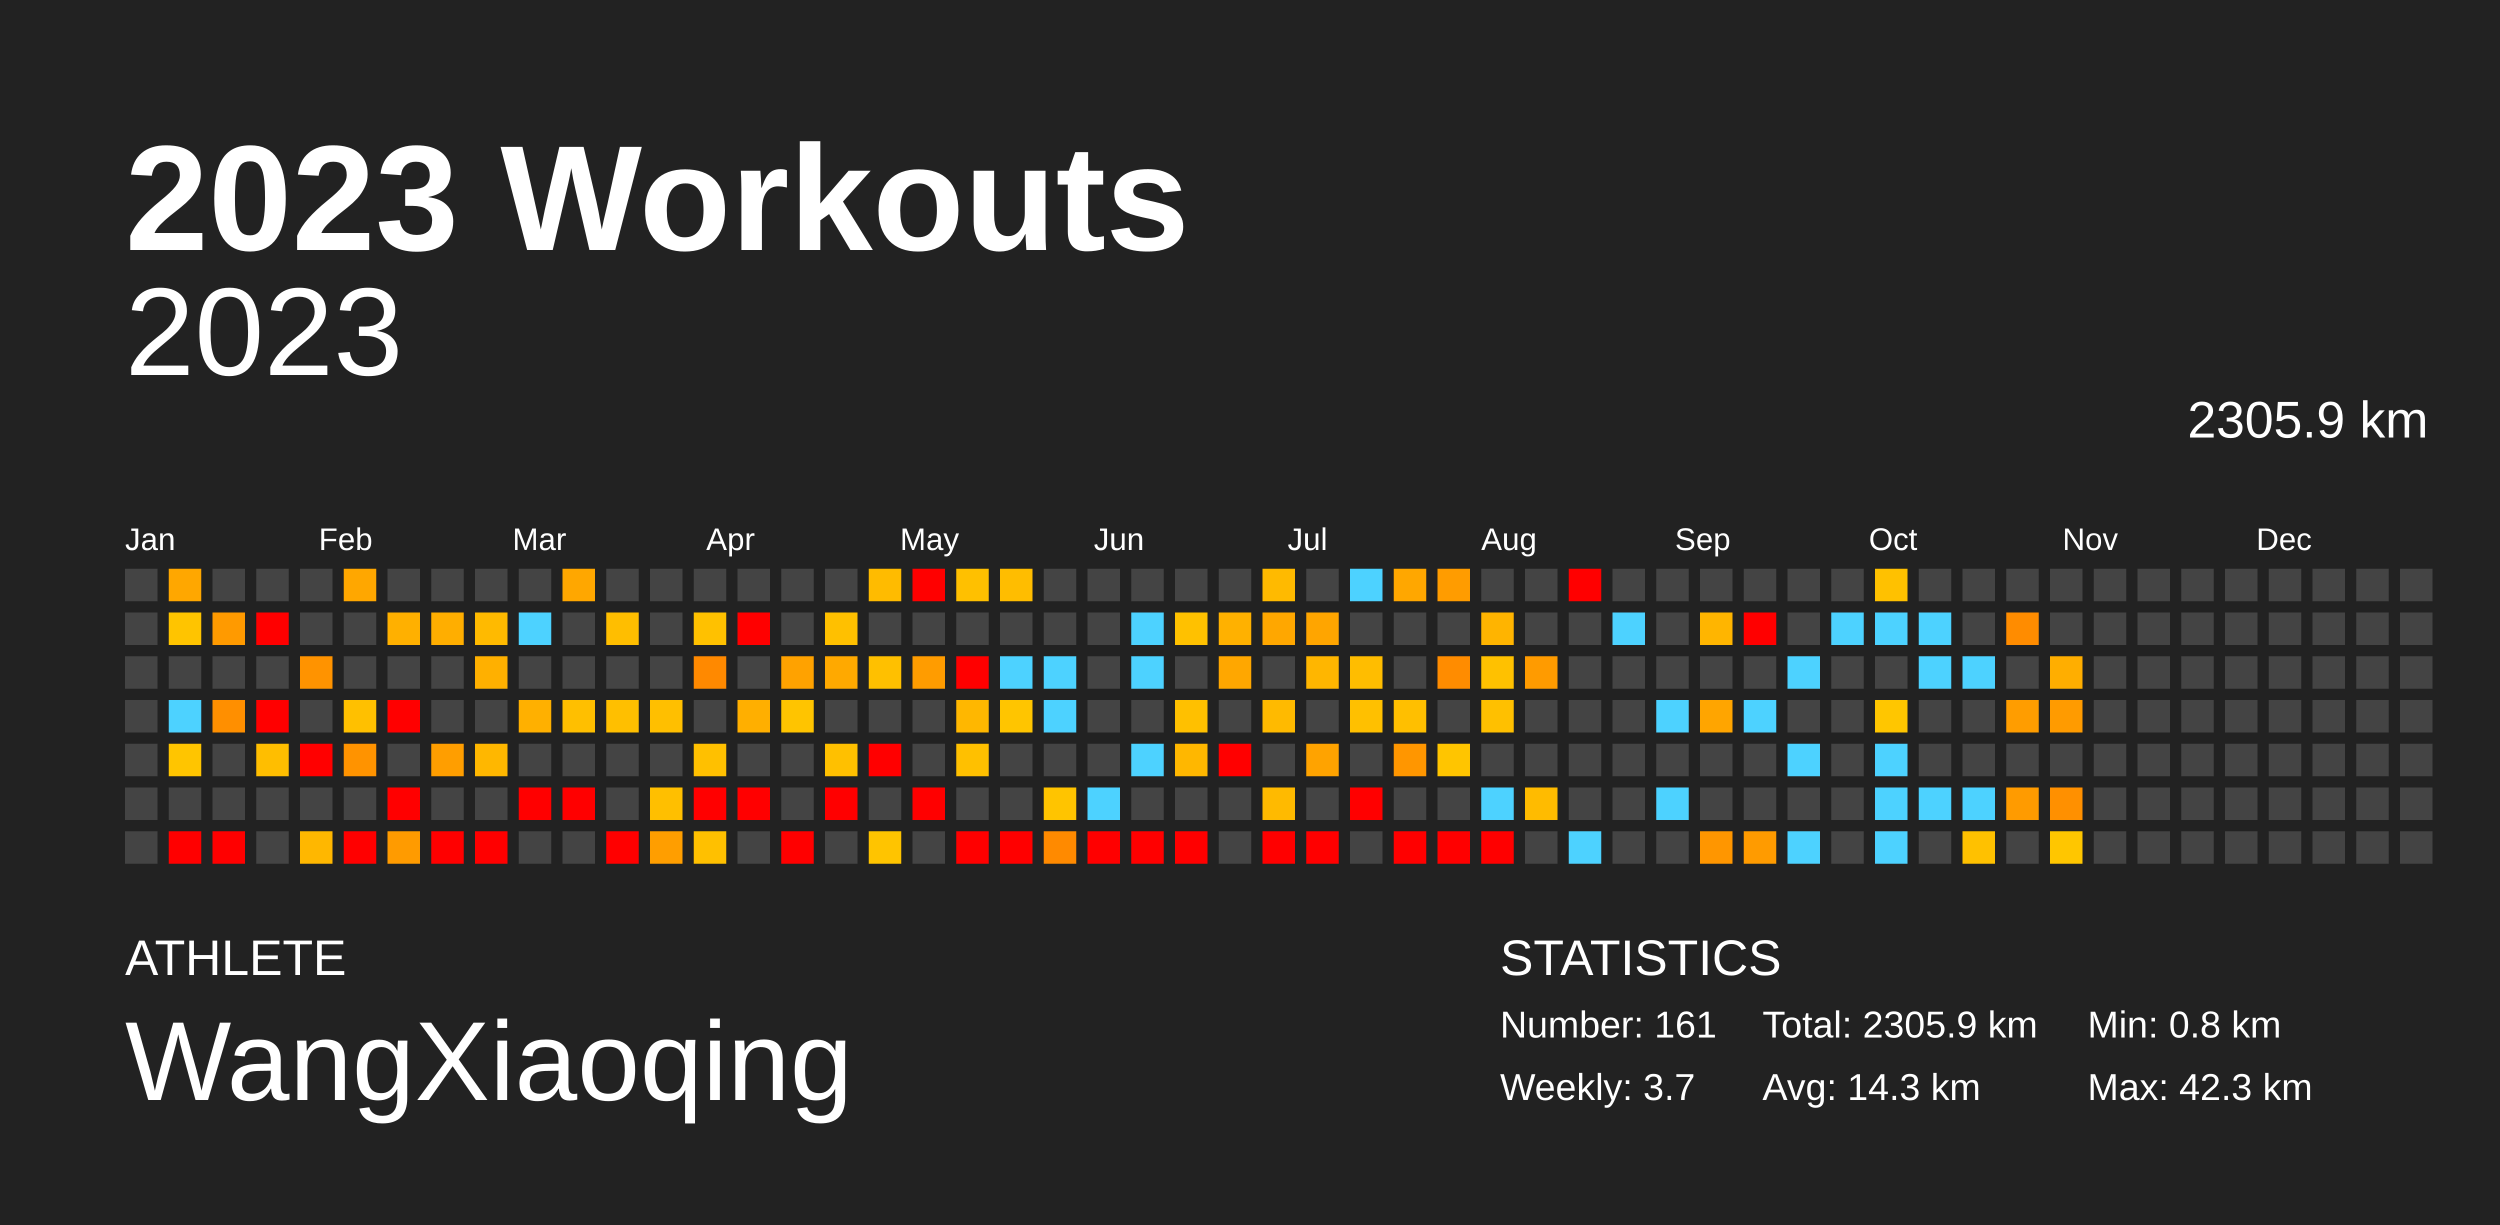
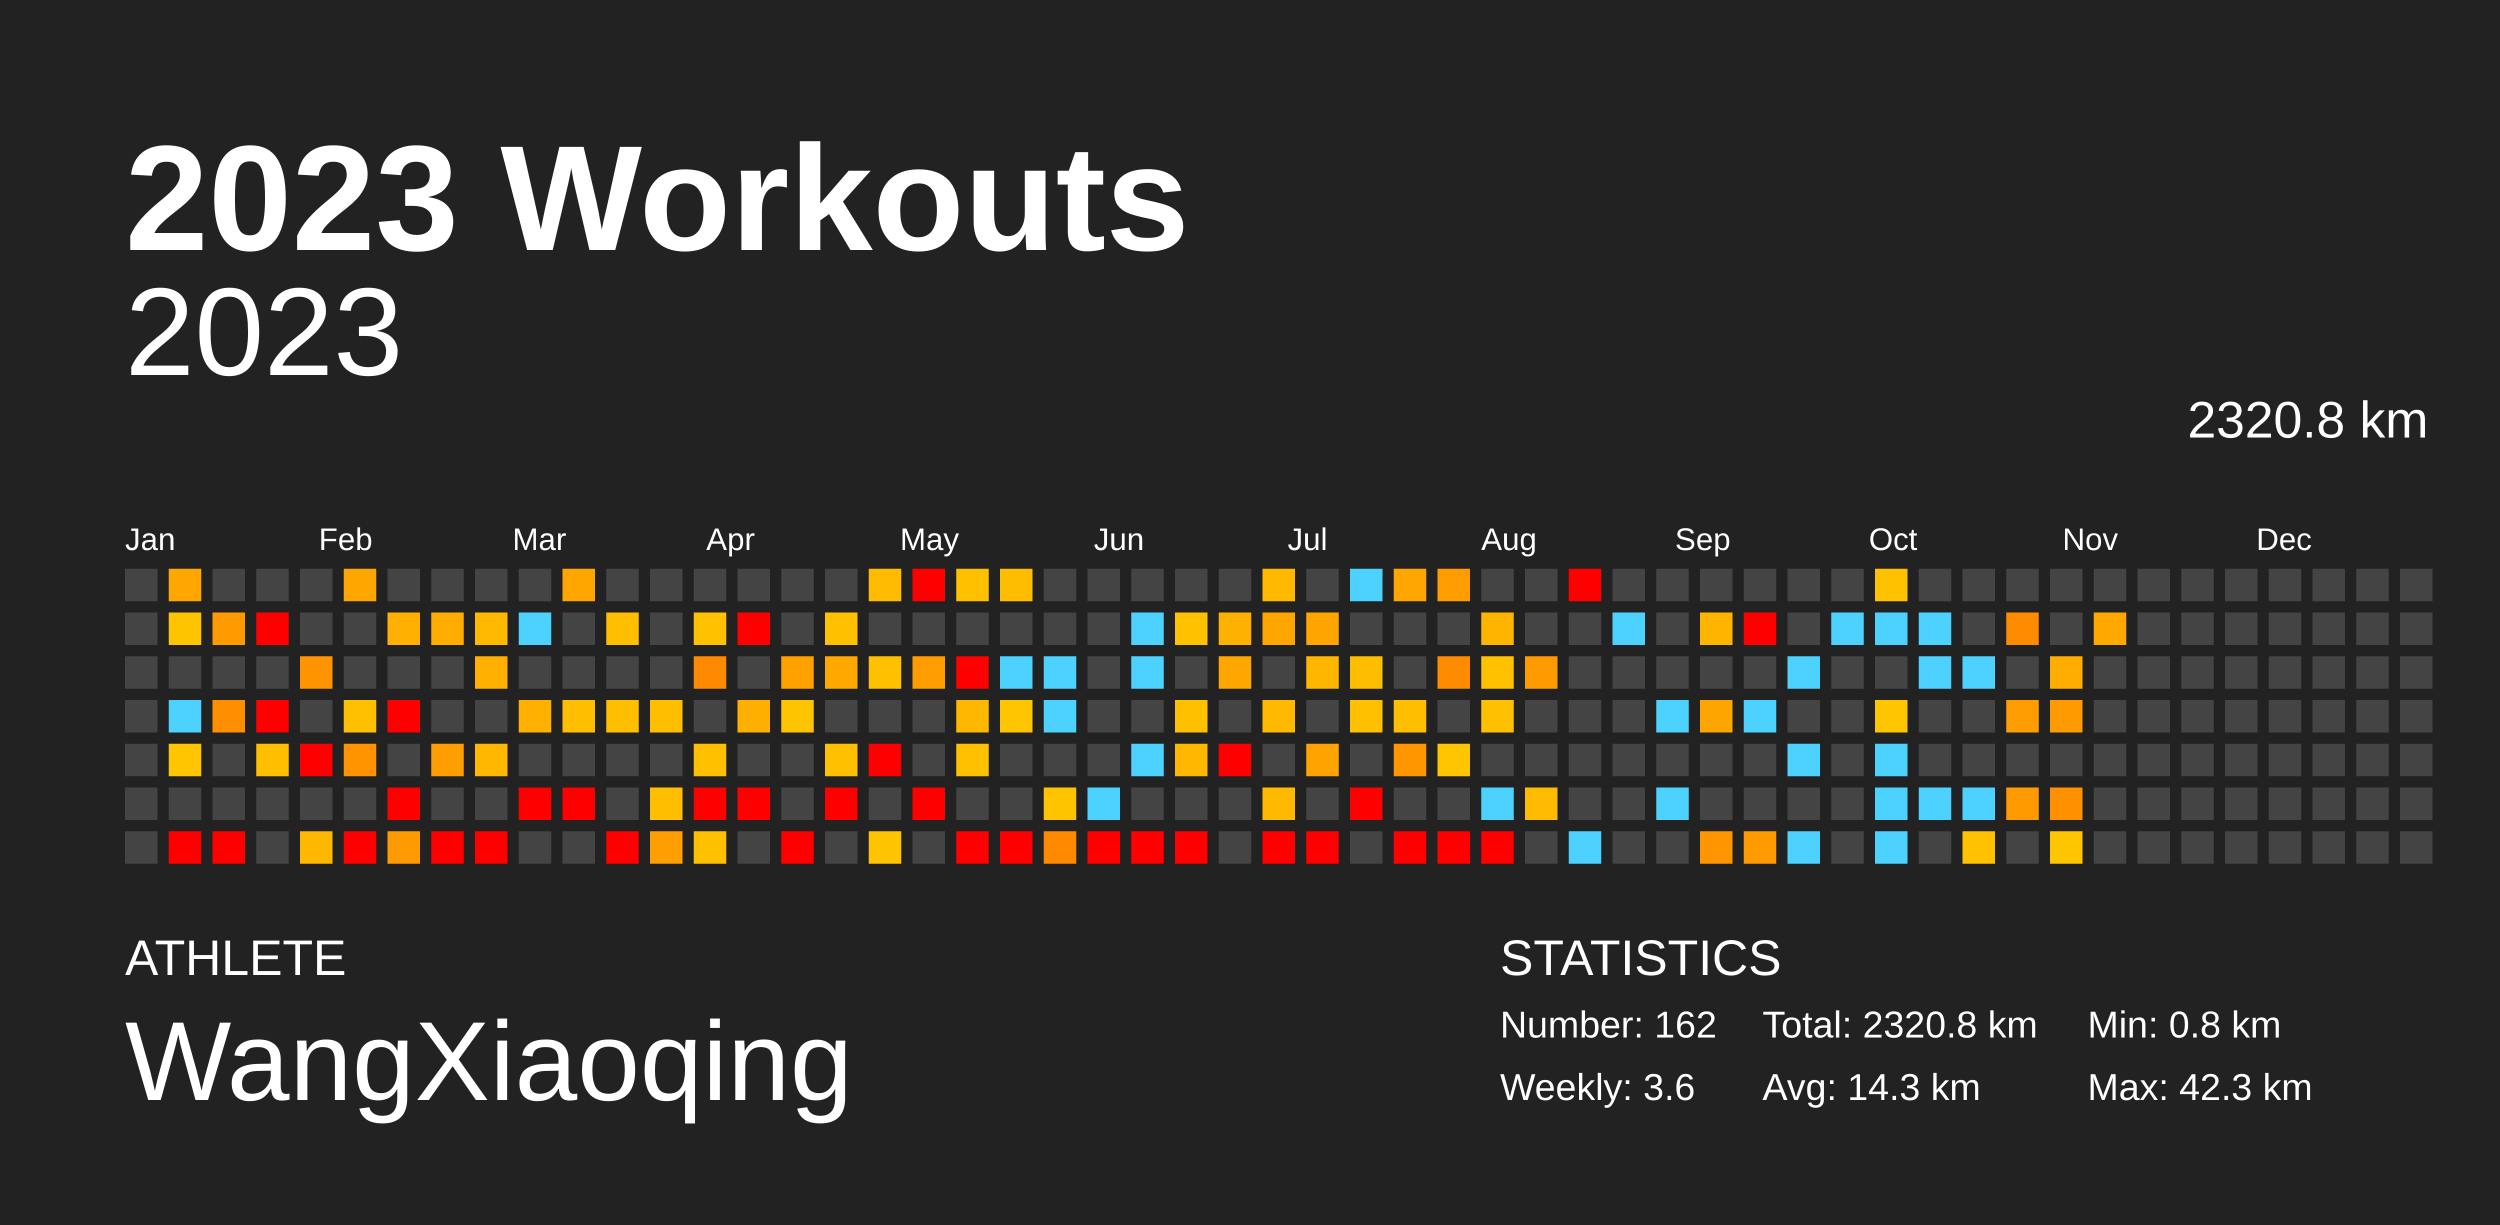
<svg xmlns="http://www.w3.org/2000/svg" baseProfile="full" height="98mm" version="1.1" viewBox="0,0,200,98" width="200mm">
  <defs />
  <rect fill="#222222" height="98" width="200" x="0" y="0" />
  <text fill="#FFFFFF" style="font-size:12px; font-family:Arial; font-weight:bold;" x="10" y="20">2023 Workouts</text>
  <text fill="#FFFFFF" style="font-size:4px; font-family:Arial" x="10" y="78">ATHLETE</text>
  <text fill="#FFFFFF" style="font-size:9px; font-family:Arial" x="10" y="88">WangXiaoqing</text>
  <text fill="#FFFFFF" style="font-size:4px; font-family:Arial" x="120" y="78">STATISTICS</text>
-   <text fill="#FFFFFF" style="font-size:3px; font-family:Arial" x="120" y="83">Number: 161</text>
-   <text fill="#FFFFFF" style="font-size:3px; font-family:Arial" x="120" y="88">Weekly: 3.7</text>
-   <text fill="#FFFFFF" style="font-size:3px; font-family:Arial" x="141" y="83">Total: 2305.9 km</text>
+   <text fill="#FFFFFF" style="font-size:3px; font-family:Arial" x="120" y="83">Number: 162</text>
+   <text fill="#FFFFFF" style="font-size:3px; font-family:Arial" x="120" y="88">Weekly: 3.6</text>
+   <text fill="#FFFFFF" style="font-size:3px; font-family:Arial" x="141" y="83">Total: 2320.8 km</text>
  <text fill="#FFFFFF" style="font-size:3px; font-family:Arial" x="141" y="88">Avg: 14.3 km</text>
  <text fill="#FFFFFF" style="font-size:3px; font-family:Arial" x="167" y="83">Min: 0.8 km</text>
  <text fill="#FFFFFF" style="font-size:3px; font-family:Arial" x="167" y="88">Max: 42.3 km</text>
  <text alignment-baseline="hanging" fill="#FFFFFF" style="font-size:10.0px; font-family:Arial;" x="10" y="30">2023</text>
-   <text alignment-baseline="hanging" fill="#FFFFFF" style="font-size:4.125px; font-family:Arial;" x="175" y="35">2305.9 km</text>
+   <text alignment-baseline="hanging" fill="#FFFFFF" style="font-size:4.125px; font-family:Arial;" x="175" y="35">2320.8 km</text>
  <text fill="#FFFFFF" style="font-size:2.5px; font-family:Arial" x="10.0" y="44">Jan</text>
  <text fill="#FFFFFF" style="font-size:2.5px; font-family:Arial" x="25.5" y="44">Feb</text>
  <text fill="#FFFFFF" style="font-size:2.5px; font-family:Arial" x="41.0" y="44">Mar</text>
  <text fill="#FFFFFF" style="font-size:2.5px; font-family:Arial" x="56.5" y="44">Apr</text>
  <text fill="#FFFFFF" style="font-size:2.5px; font-family:Arial" x="72.0" y="44">May</text>
  <text fill="#FFFFFF" style="font-size:2.5px; font-family:Arial" x="87.5" y="44">Jun</text>
  <text fill="#FFFFFF" style="font-size:2.5px; font-family:Arial" x="103.0" y="44">Jul</text>
  <text fill="#FFFFFF" style="font-size:2.5px; font-family:Arial" x="118.5" y="44">Aug</text>
  <text fill="#FFFFFF" style="font-size:2.5px; font-family:Arial" x="134.0" y="44">Sep</text>
  <text fill="#FFFFFF" style="font-size:2.5px; font-family:Arial" x="149.5" y="44">Oct</text>
  <text fill="#FFFFFF" style="font-size:2.5px; font-family:Arial" x="165.0" y="44">Nov</text>
  <text fill="#FFFFFF" style="font-size:2.5px; font-family:Arial" x="180.5" y="44">Dec</text>
  <rect fill="#444444" height="2.6" width="2.6" x="10.0" y="45.5" />
  <rect fill="#444444" height="2.6" width="2.6" x="10.0" y="49.0" />
  <rect fill="#444444" height="2.6" width="2.6" x="10.0" y="52.5" />
  <rect fill="#444444" height="2.6" width="2.6" x="10.0" y="56.0" />
  <rect fill="#444444" height="2.6" width="2.6" x="10.0" y="59.5" />
  <rect fill="#444444" height="2.6" width="2.6" x="10.0" y="63.0" />
  <rect fill="#444444" height="2.6" width="2.6" x="10.0" y="66.5" />
  <rect fill="#ffa700" height="2.6" width="2.6" x="13.5" y="45.5" />
  <rect fill="#ffc400" height="2.6" width="2.6" x="13.5" y="49.0" />
  <rect fill="#444444" height="2.6" width="2.6" x="13.5" y="52.5" />
  <rect fill="#4dd2ff" height="2.6" width="2.6" x="13.5" y="56.0" />
  <rect fill="#ffc500" height="2.6" width="2.6" x="13.5" y="59.5" />
  <rect fill="#444444" height="2.6" width="2.6" x="13.5" y="63.0" />
  <rect fill="red" height="2.6" width="2.6" x="13.5" y="66.5" />
  <rect fill="#444444" height="2.6" width="2.6" x="17.0" y="45.5" />
  <rect fill="#ff9a00" height="2.6" width="2.6" x="17.0" y="49.0" />
  <rect fill="#444444" height="2.6" width="2.6" x="17.0" y="52.5" />
  <rect fill="#ff8f00" height="2.6" width="2.6" x="17.0" y="56.0" />
  <rect fill="#444444" height="2.6" width="2.6" x="17.0" y="59.5" />
  <rect fill="#444444" height="2.6" width="2.6" x="17.0" y="63.0" />
  <rect fill="red" height="2.6" width="2.6" x="17.0" y="66.5" />
  <rect fill="#444444" height="2.6" width="2.6" x="20.5" y="45.5" />
  <rect fill="red" height="2.6" width="2.6" x="20.5" y="49.0" />
  <rect fill="#444444" height="2.6" width="2.6" x="20.5" y="52.5" />
  <rect fill="red" height="2.6" width="2.6" x="20.5" y="56.0" />
  <rect fill="#ffbe00" height="2.6" width="2.6" x="20.5" y="59.5" />
  <rect fill="#444444" height="2.6" width="2.6" x="20.5" y="63.0" />
  <rect fill="#444444" height="2.6" width="2.6" x="20.5" y="66.5" />
  <rect fill="#444444" height="2.6" width="2.6" x="24.0" y="45.5" />
  <rect fill="#444444" height="2.6" width="2.6" x="24.0" y="49.0" />
  <rect fill="#ff9300" height="2.6" width="2.6" x="24.0" y="52.5" />
  <rect fill="#444444" height="2.6" width="2.6" x="24.0" y="56.0" />
  <rect fill="red" height="2.6" width="2.6" x="24.0" y="59.5" />
  <rect fill="#444444" height="2.6" width="2.6" x="24.0" y="63.0" />
  <rect fill="#ffb700" height="2.6" width="2.6" x="24.0" y="66.5" />
  <rect fill="#ffa700" height="2.6" width="2.6" x="27.5" y="45.5" />
  <rect fill="#444444" height="2.6" width="2.6" x="27.5" y="49.0" />
  <rect fill="#444444" height="2.6" width="2.6" x="27.5" y="52.5" />
  <rect fill="#ffc000" height="2.6" width="2.6" x="27.5" y="56.0" />
  <rect fill="#ff9300" height="2.6" width="2.6" x="27.5" y="59.5" />
  <rect fill="#444444" height="2.6" width="2.6" x="27.5" y="63.0" />
  <rect fill="red" height="2.6" width="2.6" x="27.5" y="66.5" />
  <rect fill="#444444" height="2.6" width="2.6" x="31.0" y="45.5" />
  <rect fill="#ffb000" height="2.6" width="2.6" x="31.0" y="49.0" />
  <rect fill="#444444" height="2.6" width="2.6" x="31.0" y="52.5" />
  <rect fill="red" height="2.6" width="2.6" x="31.0" y="56.0" />
  <rect fill="#444444" height="2.6" width="2.6" x="31.0" y="59.5" />
  <rect fill="red" height="2.6" width="2.6" x="31.0" y="63.0" />
  <rect fill="#ff9b00" height="2.6" width="2.6" x="31.0" y="66.5" />
  <rect fill="#444444" height="2.6" width="2.6" x="34.5" y="45.5" />
  <rect fill="#ffae00" height="2.6" width="2.6" x="34.5" y="49.0" />
  <rect fill="#444444" height="2.6" width="2.6" x="34.5" y="52.5" />
  <rect fill="#444444" height="2.6" width="2.6" x="34.5" y="56.0" />
  <rect fill="#ff9e00" height="2.6" width="2.6" x="34.5" y="59.5" />
  <rect fill="#444444" height="2.6" width="2.6" x="34.5" y="63.0" />
  <rect fill="red" height="2.6" width="2.6" x="34.5" y="66.5" />
  <rect fill="#444444" height="2.6" width="2.6" x="38.0" y="45.5" />
  <rect fill="#ffba00" height="2.6" width="2.6" x="38.0" y="49.0" />
  <rect fill="#ffb000" height="2.6" width="2.6" x="38.0" y="52.5" />
  <rect fill="#444444" height="2.6" width="2.6" x="38.0" y="56.0" />
  <rect fill="#ffb700" height="2.6" width="2.6" x="38.0" y="59.5" />
  <rect fill="#444444" height="2.6" width="2.6" x="38.0" y="63.0" />
  <rect fill="red" height="2.6" width="2.6" x="38.0" y="66.5" />
  <rect fill="#444444" height="2.6" width="2.6" x="41.5" y="45.5" />
  <rect fill="#4dd2ff" height="2.6" width="2.6" x="41.5" y="49.0" />
  <rect fill="#444444" height="2.6" width="2.6" x="41.5" y="52.5" />
  <rect fill="#ffb000" height="2.6" width="2.6" x="41.5" y="56.0" />
  <rect fill="#444444" height="2.6" width="2.6" x="41.5" y="59.5" />
  <rect fill="red" height="2.6" width="2.6" x="41.5" y="63.0" />
  <rect fill="#444444" height="2.6" width="2.6" x="41.5" y="66.5" />
  <rect fill="#ffa700" height="2.6" width="2.6" x="45.0" y="45.5" />
  <rect fill="#444444" height="2.6" width="2.6" x="45.0" y="49.0" />
  <rect fill="#444444" height="2.6" width="2.6" x="45.0" y="52.5" />
  <rect fill="#ffbf00" height="2.6" width="2.6" x="45.0" y="56.0" />
  <rect fill="#444444" height="2.6" width="2.6" x="45.0" y="59.5" />
  <rect fill="red" height="2.6" width="2.6" x="45.0" y="63.0" />
  <rect fill="#444444" height="2.6" width="2.6" x="45.0" y="66.5" />
  <rect fill="#444444" height="2.6" width="2.6" x="48.5" y="45.5" />
  <rect fill="#ffbe00" height="2.6" width="2.6" x="48.5" y="49.0" />
  <rect fill="#444444" height="2.6" width="2.6" x="48.5" y="52.5" />
  <rect fill="#ffbf00" height="2.6" width="2.6" x="48.5" y="56.0" />
  <rect fill="#444444" height="2.6" width="2.6" x="48.5" y="59.5" />
  <rect fill="#444444" height="2.6" width="2.6" x="48.5" y="63.0" />
  <rect fill="red" height="2.6" width="2.6" x="48.5" y="66.5" />
  <rect fill="#444444" height="2.6" width="2.6" x="52.0" y="45.5" />
  <rect fill="#444444" height="2.6" width="2.6" x="52.0" y="49.0" />
  <rect fill="#444444" height="2.6" width="2.6" x="52.0" y="52.5" />
  <rect fill="#ffbf00" height="2.6" width="2.6" x="52.0" y="56.0" />
  <rect fill="#444444" height="2.6" width="2.6" x="52.0" y="59.5" />
  <rect fill="#ffbf00" height="2.6" width="2.6" x="52.0" y="63.0" />
  <rect fill="#ff9e00" height="2.6" width="2.6" x="52.0" y="66.5" />
  <rect fill="#444444" height="2.6" width="2.6" x="55.5" y="45.5" />
  <rect fill="#ffc100" height="2.6" width="2.6" x="55.5" y="49.0" />
  <rect fill="#ff8900" height="2.6" width="2.6" x="55.5" y="52.5" />
  <rect fill="#444444" height="2.6" width="2.6" x="55.5" y="56.0" />
  <rect fill="#ffc000" height="2.6" width="2.6" x="55.5" y="59.5" />
  <rect fill="red" height="2.6" width="2.6" x="55.5" y="63.0" />
  <rect fill="#ffc000" height="2.6" width="2.6" x="55.5" y="66.5" />
  <rect fill="#444444" height="2.6" width="2.6" x="59.0" y="45.5" />
  <rect fill="red" height="2.6" width="2.6" x="59.0" y="49.0" />
  <rect fill="#444444" height="2.6" width="2.6" x="59.0" y="52.5" />
  <rect fill="#ffaf00" height="2.6" width="2.6" x="59.0" y="56.0" />
  <rect fill="#444444" height="2.6" width="2.6" x="59.0" y="59.5" />
  <rect fill="red" height="2.6" width="2.6" x="59.0" y="63.0" />
  <rect fill="#444444" height="2.6" width="2.6" x="59.0" y="66.5" />
  <rect fill="#444444" height="2.6" width="2.6" x="62.5" y="45.5" />
  <rect fill="#444444" height="2.6" width="2.6" x="62.5" y="49.0" />
  <rect fill="#ffa200" height="2.6" width="2.6" x="62.5" y="52.5" />
  <rect fill="#ffc400" height="2.6" width="2.6" x="62.5" y="56.0" />
  <rect fill="#444444" height="2.6" width="2.6" x="62.5" y="59.5" />
  <rect fill="#444444" height="2.6" width="2.6" x="62.5" y="63.0" />
  <rect fill="red" height="2.6" width="2.6" x="62.5" y="66.5" />
  <rect fill="#444444" height="2.6" width="2.6" x="66.0" y="45.5" />
  <rect fill="#ffc000" height="2.6" width="2.6" x="66.0" y="49.0" />
  <rect fill="#ffa900" height="2.6" width="2.6" x="66.0" y="52.5" />
  <rect fill="#444444" height="2.6" width="2.6" x="66.0" y="56.0" />
  <rect fill="#ffc000" height="2.6" width="2.6" x="66.0" y="59.5" />
  <rect fill="red" height="2.6" width="2.6" x="66.0" y="63.0" />
  <rect fill="#444444" height="2.6" width="2.6" x="66.0" y="66.5" />
  <rect fill="#ffbb00" height="2.6" width="2.6" x="69.5" y="45.5" />
  <rect fill="#444444" height="2.6" width="2.6" x="69.5" y="49.0" />
  <rect fill="#ffc000" height="2.6" width="2.6" x="69.5" y="52.5" />
  <rect fill="#444444" height="2.6" width="2.6" x="69.5" y="56.0" />
  <rect fill="red" height="2.6" width="2.6" x="69.5" y="59.5" />
  <rect fill="#444444" height="2.6" width="2.6" x="69.5" y="63.0" />
  <rect fill="#ffc400" height="2.6" width="2.6" x="69.5" y="66.5" />
  <rect fill="red" height="2.6" width="2.6" x="73.0" y="45.5" />
  <rect fill="#444444" height="2.6" width="2.6" x="73.0" y="49.0" />
  <rect fill="#ff9c00" height="2.6" width="2.6" x="73.0" y="52.5" />
  <rect fill="#444444" height="2.6" width="2.6" x="73.0" y="56.0" />
  <rect fill="#444444" height="2.6" width="2.6" x="73.0" y="59.5" />
  <rect fill="red" height="2.6" width="2.6" x="73.0" y="63.0" />
  <rect fill="#444444" height="2.6" width="2.6" x="73.0" y="66.5" />
  <rect fill="#ffc000" height="2.6" width="2.6" x="76.5" y="45.5" />
  <rect fill="#444444" height="2.6" width="2.6" x="76.5" y="49.0" />
  <rect fill="red" height="2.6" width="2.6" x="76.5" y="52.5" />
  <rect fill="#ffb700" height="2.6" width="2.6" x="76.5" y="56.0" />
  <rect fill="#ffc000" height="2.6" width="2.6" x="76.5" y="59.5" />
  <rect fill="#444444" height="2.6" width="2.6" x="76.5" y="63.0" />
  <rect fill="red" height="2.6" width="2.6" x="76.5" y="66.5" />
  <rect fill="#ffbd00" height="2.6" width="2.6" x="80.0" y="45.5" />
  <rect fill="#444444" height="2.6" width="2.6" x="80.0" y="49.0" />
  <rect fill="#4dd2ff" height="2.6" width="2.6" x="80.0" y="52.5" />
  <rect fill="#ffc500" height="2.6" width="2.6" x="80.0" y="56.0" />
  <rect fill="#444444" height="2.6" width="2.6" x="80.0" y="59.5" />
  <rect fill="#444444" height="2.6" width="2.6" x="80.0" y="63.0" />
  <rect fill="red" height="2.6" width="2.6" x="80.0" y="66.5" />
  <rect fill="#444444" height="2.6" width="2.6" x="83.5" y="45.5" />
  <rect fill="#444444" height="2.6" width="2.6" x="83.5" y="49.0" />
  <rect fill="#4dd2ff" height="2.6" width="2.6" x="83.5" y="52.5" />
  <rect fill="#4dd2ff" height="2.6" width="2.6" x="83.5" y="56.0" />
  <rect fill="#444444" height="2.6" width="2.6" x="83.5" y="59.5" />
  <rect fill="#ffc400" height="2.6" width="2.6" x="83.5" y="63.0" />
  <rect fill="#ff8a00" height="2.6" width="2.6" x="83.5" y="66.5" />
  <rect fill="#444444" height="2.6" width="2.6" x="87.0" y="45.5" />
  <rect fill="#444444" height="2.6" width="2.6" x="87.0" y="49.0" />
  <rect fill="#444444" height="2.6" width="2.6" x="87.0" y="52.5" />
  <rect fill="#444444" height="2.6" width="2.6" x="87.0" y="56.0" />
  <rect fill="#444444" height="2.6" width="2.6" x="87.0" y="59.5" />
  <rect fill="#4dd2ff" height="2.6" width="2.6" x="87.0" y="63.0" />
  <rect fill="red" height="2.6" width="2.6" x="87.0" y="66.5" />
  <rect fill="#444444" height="2.6" width="2.6" x="90.5" y="45.5" />
  <rect fill="#4dd2ff" height="2.6" width="2.6" x="90.5" y="49.0" />
  <rect fill="#4dd2ff" height="2.6" width="2.6" x="90.5" y="52.5" />
  <rect fill="#444444" height="2.6" width="2.6" x="90.5" y="56.0" />
  <rect fill="#4dd2ff" height="2.6" width="2.6" x="90.5" y="59.5" />
  <rect fill="#444444" height="2.6" width="2.6" x="90.5" y="63.0" />
  <rect fill="red" height="2.6" width="2.6" x="90.5" y="66.5" />
  <rect fill="#444444" height="2.6" width="2.6" x="94.0" y="45.5" />
  <rect fill="#ffc100" height="2.6" width="2.6" x="94.0" y="49.0" />
  <rect fill="#444444" height="2.6" width="2.6" x="94.0" y="52.5" />
  <rect fill="#ffc000" height="2.6" width="2.6" x="94.0" y="56.0" />
  <rect fill="#ffb700" height="2.6" width="2.6" x="94.0" y="59.5" />
  <rect fill="#444444" height="2.6" width="2.6" x="94.0" y="63.0" />
  <rect fill="red" height="2.6" width="2.6" x="94.0" y="66.5" />
  <rect fill="#444444" height="2.6" width="2.6" x="97.5" y="45.5" />
  <rect fill="#ffb100" height="2.6" width="2.6" x="97.5" y="49.0" />
  <rect fill="#ffa700" height="2.6" width="2.6" x="97.5" y="52.5" />
  <rect fill="#444444" height="2.6" width="2.6" x="97.5" y="56.0" />
  <rect fill="red" height="2.6" width="2.6" x="97.5" y="59.5" />
  <rect fill="#444444" height="2.6" width="2.6" x="97.5" y="63.0" />
  <rect fill="#444444" height="2.6" width="2.6" x="97.5" y="66.5" />
  <rect fill="#ffba00" height="2.6" width="2.6" x="101.0" y="45.5" />
  <rect fill="#ffa700" height="2.6" width="2.6" x="101.0" y="49.0" />
  <rect fill="#444444" height="2.6" width="2.6" x="101.0" y="52.5" />
  <rect fill="#ffba00" height="2.6" width="2.6" x="101.0" y="56.0" />
  <rect fill="#444444" height="2.6" width="2.6" x="101.0" y="59.5" />
  <rect fill="#ffba00" height="2.6" width="2.6" x="101.0" y="63.0" />
  <rect fill="red" height="2.6" width="2.6" x="101.0" y="66.5" />
  <rect fill="#444444" height="2.6" width="2.6" x="104.5" y="45.5" />
  <rect fill="#ffa500" height="2.6" width="2.6" x="104.5" y="49.0" />
  <rect fill="#ffb600" height="2.6" width="2.6" x="104.5" y="52.5" />
  <rect fill="#444444" height="2.6" width="2.6" x="104.5" y="56.0" />
  <rect fill="#ffa300" height="2.6" width="2.6" x="104.5" y="59.5" />
  <rect fill="#444444" height="2.6" width="2.6" x="104.5" y="63.0" />
  <rect fill="red" height="2.6" width="2.6" x="104.5" y="66.5" />
  <rect fill="#4dd2ff" height="2.6" width="2.6" x="108.0" y="45.5" />
  <rect fill="#444444" height="2.6" width="2.6" x="108.0" y="49.0" />
  <rect fill="#ffbd00" height="2.6" width="2.6" x="108.0" y="52.5" />
  <rect fill="#ffc000" height="2.6" width="2.6" x="108.0" y="56.0" />
  <rect fill="#444444" height="2.6" width="2.6" x="108.0" y="59.5" />
  <rect fill="red" height="2.6" width="2.6" x="108.0" y="63.0" />
  <rect fill="#444444" height="2.6" width="2.6" x="108.0" y="66.5" />
  <rect fill="#ffa700" height="2.6" width="2.6" x="111.5" y="45.5" />
  <rect fill="#444444" height="2.6" width="2.6" x="111.5" y="49.0" />
  <rect fill="#444444" height="2.6" width="2.6" x="111.5" y="52.5" />
  <rect fill="#ffbf00" height="2.6" width="2.6" x="111.5" y="56.0" />
  <rect fill="#ff9600" height="2.6" width="2.6" x="111.5" y="59.5" />
  <rect fill="#444444" height="2.6" width="2.6" x="111.5" y="63.0" />
  <rect fill="red" height="2.6" width="2.6" x="111.5" y="66.5" />
  <rect fill="#ff9c00" height="2.6" width="2.6" x="115.0" y="45.5" />
  <rect fill="#444444" height="2.6" width="2.6" x="115.0" y="49.0" />
  <rect fill="#ff8c00" height="2.6" width="2.6" x="115.0" y="52.5" />
  <rect fill="#444444" height="2.6" width="2.6" x="115.0" y="56.0" />
  <rect fill="#ffc500" height="2.6" width="2.6" x="115.0" y="59.5" />
  <rect fill="#444444" height="2.6" width="2.6" x="115.0" y="63.0" />
  <rect fill="red" height="2.6" width="2.6" x="115.0" y="66.5" />
  <rect fill="#444444" height="2.6" width="2.6" x="118.5" y="45.5" />
  <rect fill="#ffb400" height="2.6" width="2.6" x="118.5" y="49.0" />
  <rect fill="#ffc100" height="2.6" width="2.6" x="118.5" y="52.5" />
  <rect fill="#ffc000" height="2.6" width="2.6" x="118.5" y="56.0" />
  <rect fill="#444444" height="2.6" width="2.6" x="118.5" y="59.5" />
  <rect fill="#4dd2ff" height="2.6" width="2.6" x="118.5" y="63.0" />
  <rect fill="red" height="2.6" width="2.6" x="118.5" y="66.5" />
  <rect fill="#444444" height="2.6" width="2.6" x="122.0" y="45.5" />
  <rect fill="#444444" height="2.6" width="2.6" x="122.0" y="49.0" />
  <rect fill="#ff9b00" height="2.6" width="2.6" x="122.0" y="52.5" />
  <rect fill="#444444" height="2.6" width="2.6" x="122.0" y="56.0" />
  <rect fill="#444444" height="2.6" width="2.6" x="122.0" y="59.5" />
  <rect fill="#ffbb00" height="2.6" width="2.6" x="122.0" y="63.0" />
  <rect fill="#444444" height="2.6" width="2.6" x="122.0" y="66.5" />
  <rect fill="red" height="2.6" width="2.6" x="125.5" y="45.5" />
  <rect fill="#444444" height="2.6" width="2.6" x="125.5" y="49.0" />
  <rect fill="#444444" height="2.6" width="2.6" x="125.5" y="52.5" />
  <rect fill="#444444" height="2.6" width="2.6" x="125.5" y="56.0" />
  <rect fill="#444444" height="2.6" width="2.6" x="125.5" y="59.5" />
  <rect fill="#444444" height="2.6" width="2.6" x="125.5" y="63.0" />
  <rect fill="#4dd2ff" height="2.6" width="2.6" x="125.5" y="66.5" />
  <rect fill="#444444" height="2.6" width="2.6" x="129.0" y="45.5" />
  <rect fill="#4dd2ff" height="2.6" width="2.6" x="129.0" y="49.0" />
  <rect fill="#444444" height="2.6" width="2.6" x="129.0" y="52.5" />
  <rect fill="#444444" height="2.6" width="2.6" x="129.0" y="56.0" />
  <rect fill="#444444" height="2.6" width="2.6" x="129.0" y="59.5" />
  <rect fill="#444444" height="2.6" width="2.6" x="129.0" y="63.0" />
  <rect fill="#444444" height="2.6" width="2.6" x="129.0" y="66.5" />
  <rect fill="#444444" height="2.6" width="2.6" x="132.5" y="45.5" />
  <rect fill="#444444" height="2.6" width="2.6" x="132.5" y="49.0" />
  <rect fill="#444444" height="2.6" width="2.6" x="132.5" y="52.5" />
  <rect fill="#4dd2ff" height="2.6" width="2.6" x="132.5" y="56.0" />
  <rect fill="#444444" height="2.6" width="2.6" x="132.5" y="59.5" />
  <rect fill="#4dd2ff" height="2.6" width="2.6" x="132.5" y="63.0" />
  <rect fill="#444444" height="2.6" width="2.6" x="132.5" y="66.5" />
  <rect fill="#444444" height="2.6" width="2.6" x="136.0" y="45.5" />
  <rect fill="#ffb500" height="2.6" width="2.6" x="136.0" y="49.0" />
  <rect fill="#444444" height="2.6" width="2.6" x="136.0" y="52.5" />
  <rect fill="#ffa500" height="2.6" width="2.6" x="136.0" y="56.0" />
  <rect fill="#444444" height="2.6" width="2.6" x="136.0" y="59.5" />
  <rect fill="#444444" height="2.6" width="2.6" x="136.0" y="63.0" />
  <rect fill="#ff9600" height="2.6" width="2.6" x="136.0" y="66.5" />
  <rect fill="#444444" height="2.6" width="2.6" x="139.5" y="45.5" />
  <rect fill="red" height="2.6" width="2.6" x="139.5" y="49.0" />
  <rect fill="#444444" height="2.6" width="2.6" x="139.5" y="52.5" />
  <rect fill="#4dd2ff" height="2.6" width="2.6" x="139.5" y="56.0" />
  <rect fill="#444444" height="2.6" width="2.6" x="139.5" y="59.5" />
  <rect fill="#444444" height="2.6" width="2.6" x="139.5" y="63.0" />
  <rect fill="#ff9b00" height="2.6" width="2.6" x="139.5" y="66.5" />
  <rect fill="#444444" height="2.6" width="2.6" x="143.0" y="45.5" />
  <rect fill="#444444" height="2.6" width="2.6" x="143.0" y="49.0" />
  <rect fill="#4dd2ff" height="2.6" width="2.6" x="143.0" y="52.5" />
  <rect fill="#444444" height="2.6" width="2.6" x="143.0" y="56.0" />
  <rect fill="#4dd2ff" height="2.6" width="2.6" x="143.0" y="59.5" />
  <rect fill="#444444" height="2.6" width="2.6" x="143.0" y="63.0" />
  <rect fill="#4dd2ff" height="2.6" width="2.6" x="143.0" y="66.5" />
  <rect fill="#444444" height="2.6" width="2.6" x="146.5" y="45.5" />
  <rect fill="#4dd2ff" height="2.6" width="2.6" x="146.5" y="49.0" />
  <rect fill="#444444" height="2.6" width="2.6" x="146.5" y="52.5" />
  <rect fill="#444444" height="2.6" width="2.6" x="146.5" y="56.0" />
  <rect fill="#444444" height="2.6" width="2.6" x="146.5" y="59.5" />
  <rect fill="#444444" height="2.6" width="2.6" x="146.5" y="63.0" />
  <rect fill="#444444" height="2.6" width="2.6" x="146.5" y="66.5" />
  <rect fill="#ffc100" height="2.6" width="2.6" x="150.0" y="45.5" />
  <rect fill="#4dd2ff" height="2.6" width="2.6" x="150.0" y="49.0" />
  <rect fill="#444444" height="2.6" width="2.6" x="150.0" y="52.5" />
  <rect fill="#ffc600" height="2.6" width="2.6" x="150.0" y="56.0" />
  <rect fill="#4dd2ff" height="2.6" width="2.6" x="150.0" y="59.5" />
  <rect fill="#4dd2ff" height="2.6" width="2.6" x="150.0" y="63.0" />
  <rect fill="#4dd2ff" height="2.6" width="2.6" x="150.0" y="66.5" />
  <rect fill="#444444" height="2.6" width="2.6" x="153.5" y="45.5" />
  <rect fill="#4dd2ff" height="2.6" width="2.6" x="153.5" y="49.0" />
  <rect fill="#4dd2ff" height="2.6" width="2.6" x="153.5" y="52.5" />
  <rect fill="#444444" height="2.6" width="2.6" x="153.5" y="56.0" />
  <rect fill="#444444" height="2.6" width="2.6" x="153.5" y="59.5" />
  <rect fill="#4dd2ff" height="2.6" width="2.6" x="153.5" y="63.0" />
  <rect fill="#444444" height="2.6" width="2.6" x="153.5" y="66.5" />
  <rect fill="#444444" height="2.6" width="2.6" x="157.0" y="45.5" />
  <rect fill="#444444" height="2.6" width="2.6" x="157.0" y="49.0" />
  <rect fill="#4dd2ff" height="2.6" width="2.6" x="157.0" y="52.5" />
  <rect fill="#444444" height="2.6" width="2.6" x="157.0" y="56.0" />
  <rect fill="#444444" height="2.6" width="2.6" x="157.0" y="59.5" />
  <rect fill="#4dd2ff" height="2.6" width="2.6" x="157.0" y="63.0" />
  <rect fill="#ffc100" height="2.6" width="2.6" x="157.0" y="66.5" />
  <rect fill="#444444" height="2.6" width="2.6" x="160.5" y="45.5" />
  <rect fill="#ff8c00" height="2.6" width="2.6" x="160.5" y="49.0" />
  <rect fill="#444444" height="2.6" width="2.6" x="160.5" y="52.5" />
  <rect fill="#ff9d00" height="2.6" width="2.6" x="160.5" y="56.0" />
  <rect fill="#444444" height="2.6" width="2.6" x="160.5" y="59.5" />
  <rect fill="#ff9b00" height="2.6" width="2.6" x="160.5" y="63.0" />
  <rect fill="#444444" height="2.6" width="2.6" x="160.5" y="66.5" />
  <rect fill="#444444" height="2.6" width="2.6" x="164.0" y="45.5" />
  <rect fill="#444444" height="2.6" width="2.6" x="164.0" y="49.0" />
  <rect fill="#ffae00" height="2.6" width="2.6" x="164.0" y="52.5" />
  <rect fill="#ff9b00" height="2.6" width="2.6" x="164.0" y="56.0" />
  <rect fill="#444444" height="2.6" width="2.6" x="164.0" y="59.5" />
  <rect fill="#ff9000" height="2.6" width="2.6" x="164.0" y="63.0" />
  <rect fill="#ffc600" height="2.6" width="2.6" x="164.0" y="66.5" />
  <rect fill="#444444" height="2.6" width="2.6" x="167.5" y="45.5" />
-   <rect fill="#444444" height="2.6" width="2.6" x="167.5" y="49.0" />
+   <rect fill="#ffa800" height="2.6" width="2.6" x="167.5" y="49.0" />
  <rect fill="#444444" height="2.6" width="2.6" x="167.5" y="52.5" />
  <rect fill="#444444" height="2.6" width="2.6" x="167.5" y="56.0" />
  <rect fill="#444444" height="2.6" width="2.6" x="167.5" y="59.5" />
  <rect fill="#444444" height="2.6" width="2.6" x="167.5" y="63.0" />
  <rect fill="#444444" height="2.6" width="2.6" x="167.5" y="66.5" />
  <rect fill="#444444" height="2.6" width="2.6" x="171.0" y="45.5" />
  <rect fill="#444444" height="2.6" width="2.6" x="171.0" y="49.0" />
  <rect fill="#444444" height="2.6" width="2.6" x="171.0" y="52.5" />
  <rect fill="#444444" height="2.6" width="2.6" x="171.0" y="56.0" />
  <rect fill="#444444" height="2.6" width="2.6" x="171.0" y="59.5" />
  <rect fill="#444444" height="2.6" width="2.6" x="171.0" y="63.0" />
  <rect fill="#444444" height="2.6" width="2.6" x="171.0" y="66.5" />
  <rect fill="#444444" height="2.6" width="2.6" x="174.5" y="45.5" />
  <rect fill="#444444" height="2.6" width="2.6" x="174.5" y="49.0" />
  <rect fill="#444444" height="2.6" width="2.6" x="174.5" y="52.5" />
  <rect fill="#444444" height="2.6" width="2.6" x="174.5" y="56.0" />
  <rect fill="#444444" height="2.6" width="2.6" x="174.5" y="59.5" />
  <rect fill="#444444" height="2.6" width="2.6" x="174.5" y="63.0" />
  <rect fill="#444444" height="2.6" width="2.6" x="174.5" y="66.5" />
  <rect fill="#444444" height="2.6" width="2.6" x="178.0" y="45.5" />
  <rect fill="#444444" height="2.6" width="2.6" x="178.0" y="49.0" />
  <rect fill="#444444" height="2.6" width="2.6" x="178.0" y="52.5" />
  <rect fill="#444444" height="2.6" width="2.6" x="178.0" y="56.0" />
  <rect fill="#444444" height="2.6" width="2.6" x="178.0" y="59.5" />
  <rect fill="#444444" height="2.6" width="2.6" x="178.0" y="63.0" />
  <rect fill="#444444" height="2.6" width="2.6" x="178.0" y="66.5" />
  <rect fill="#444444" height="2.6" width="2.6" x="181.5" y="45.5" />
  <rect fill="#444444" height="2.6" width="2.6" x="181.5" y="49.0" />
  <rect fill="#444444" height="2.6" width="2.6" x="181.5" y="52.5" />
  <rect fill="#444444" height="2.6" width="2.6" x="181.5" y="56.0" />
  <rect fill="#444444" height="2.6" width="2.6" x="181.5" y="59.5" />
  <rect fill="#444444" height="2.6" width="2.6" x="181.5" y="63.0" />
  <rect fill="#444444" height="2.6" width="2.6" x="181.5" y="66.5" />
  <rect fill="#444444" height="2.6" width="2.6" x="185.0" y="45.5" />
  <rect fill="#444444" height="2.6" width="2.6" x="185.0" y="49.0" />
  <rect fill="#444444" height="2.6" width="2.6" x="185.0" y="52.5" />
  <rect fill="#444444" height="2.6" width="2.6" x="185.0" y="56.0" />
  <rect fill="#444444" height="2.6" width="2.6" x="185.0" y="59.5" />
  <rect fill="#444444" height="2.6" width="2.6" x="185.0" y="63.0" />
  <rect fill="#444444" height="2.6" width="2.6" x="185.0" y="66.5" />
  <rect fill="#444444" height="2.6" width="2.6" x="188.5" y="45.5" />
  <rect fill="#444444" height="2.6" width="2.6" x="188.5" y="49.0" />
  <rect fill="#444444" height="2.6" width="2.6" x="188.5" y="52.5" />
  <rect fill="#444444" height="2.6" width="2.6" x="188.5" y="56.0" />
  <rect fill="#444444" height="2.6" width="2.6" x="188.5" y="59.5" />
  <rect fill="#444444" height="2.6" width="2.6" x="188.5" y="63.0" />
  <rect fill="#444444" height="2.6" width="2.6" x="188.5" y="66.5" />
  <rect fill="#444444" height="2.6" width="2.6" x="192.0" y="45.5" />
  <rect fill="#444444" height="2.6" width="2.6" x="192.0" y="49.0" />
  <rect fill="#444444" height="2.6" width="2.6" x="192.0" y="52.5" />
  <rect fill="#444444" height="2.6" width="2.6" x="192.0" y="56.0" />
  <rect fill="#444444" height="2.6" width="2.6" x="192.0" y="59.5" />
  <rect fill="#444444" height="2.6" width="2.6" x="192.0" y="63.0" />
  <rect fill="#444444" height="2.6" width="2.6" x="192.0" y="66.5" />
</svg>
